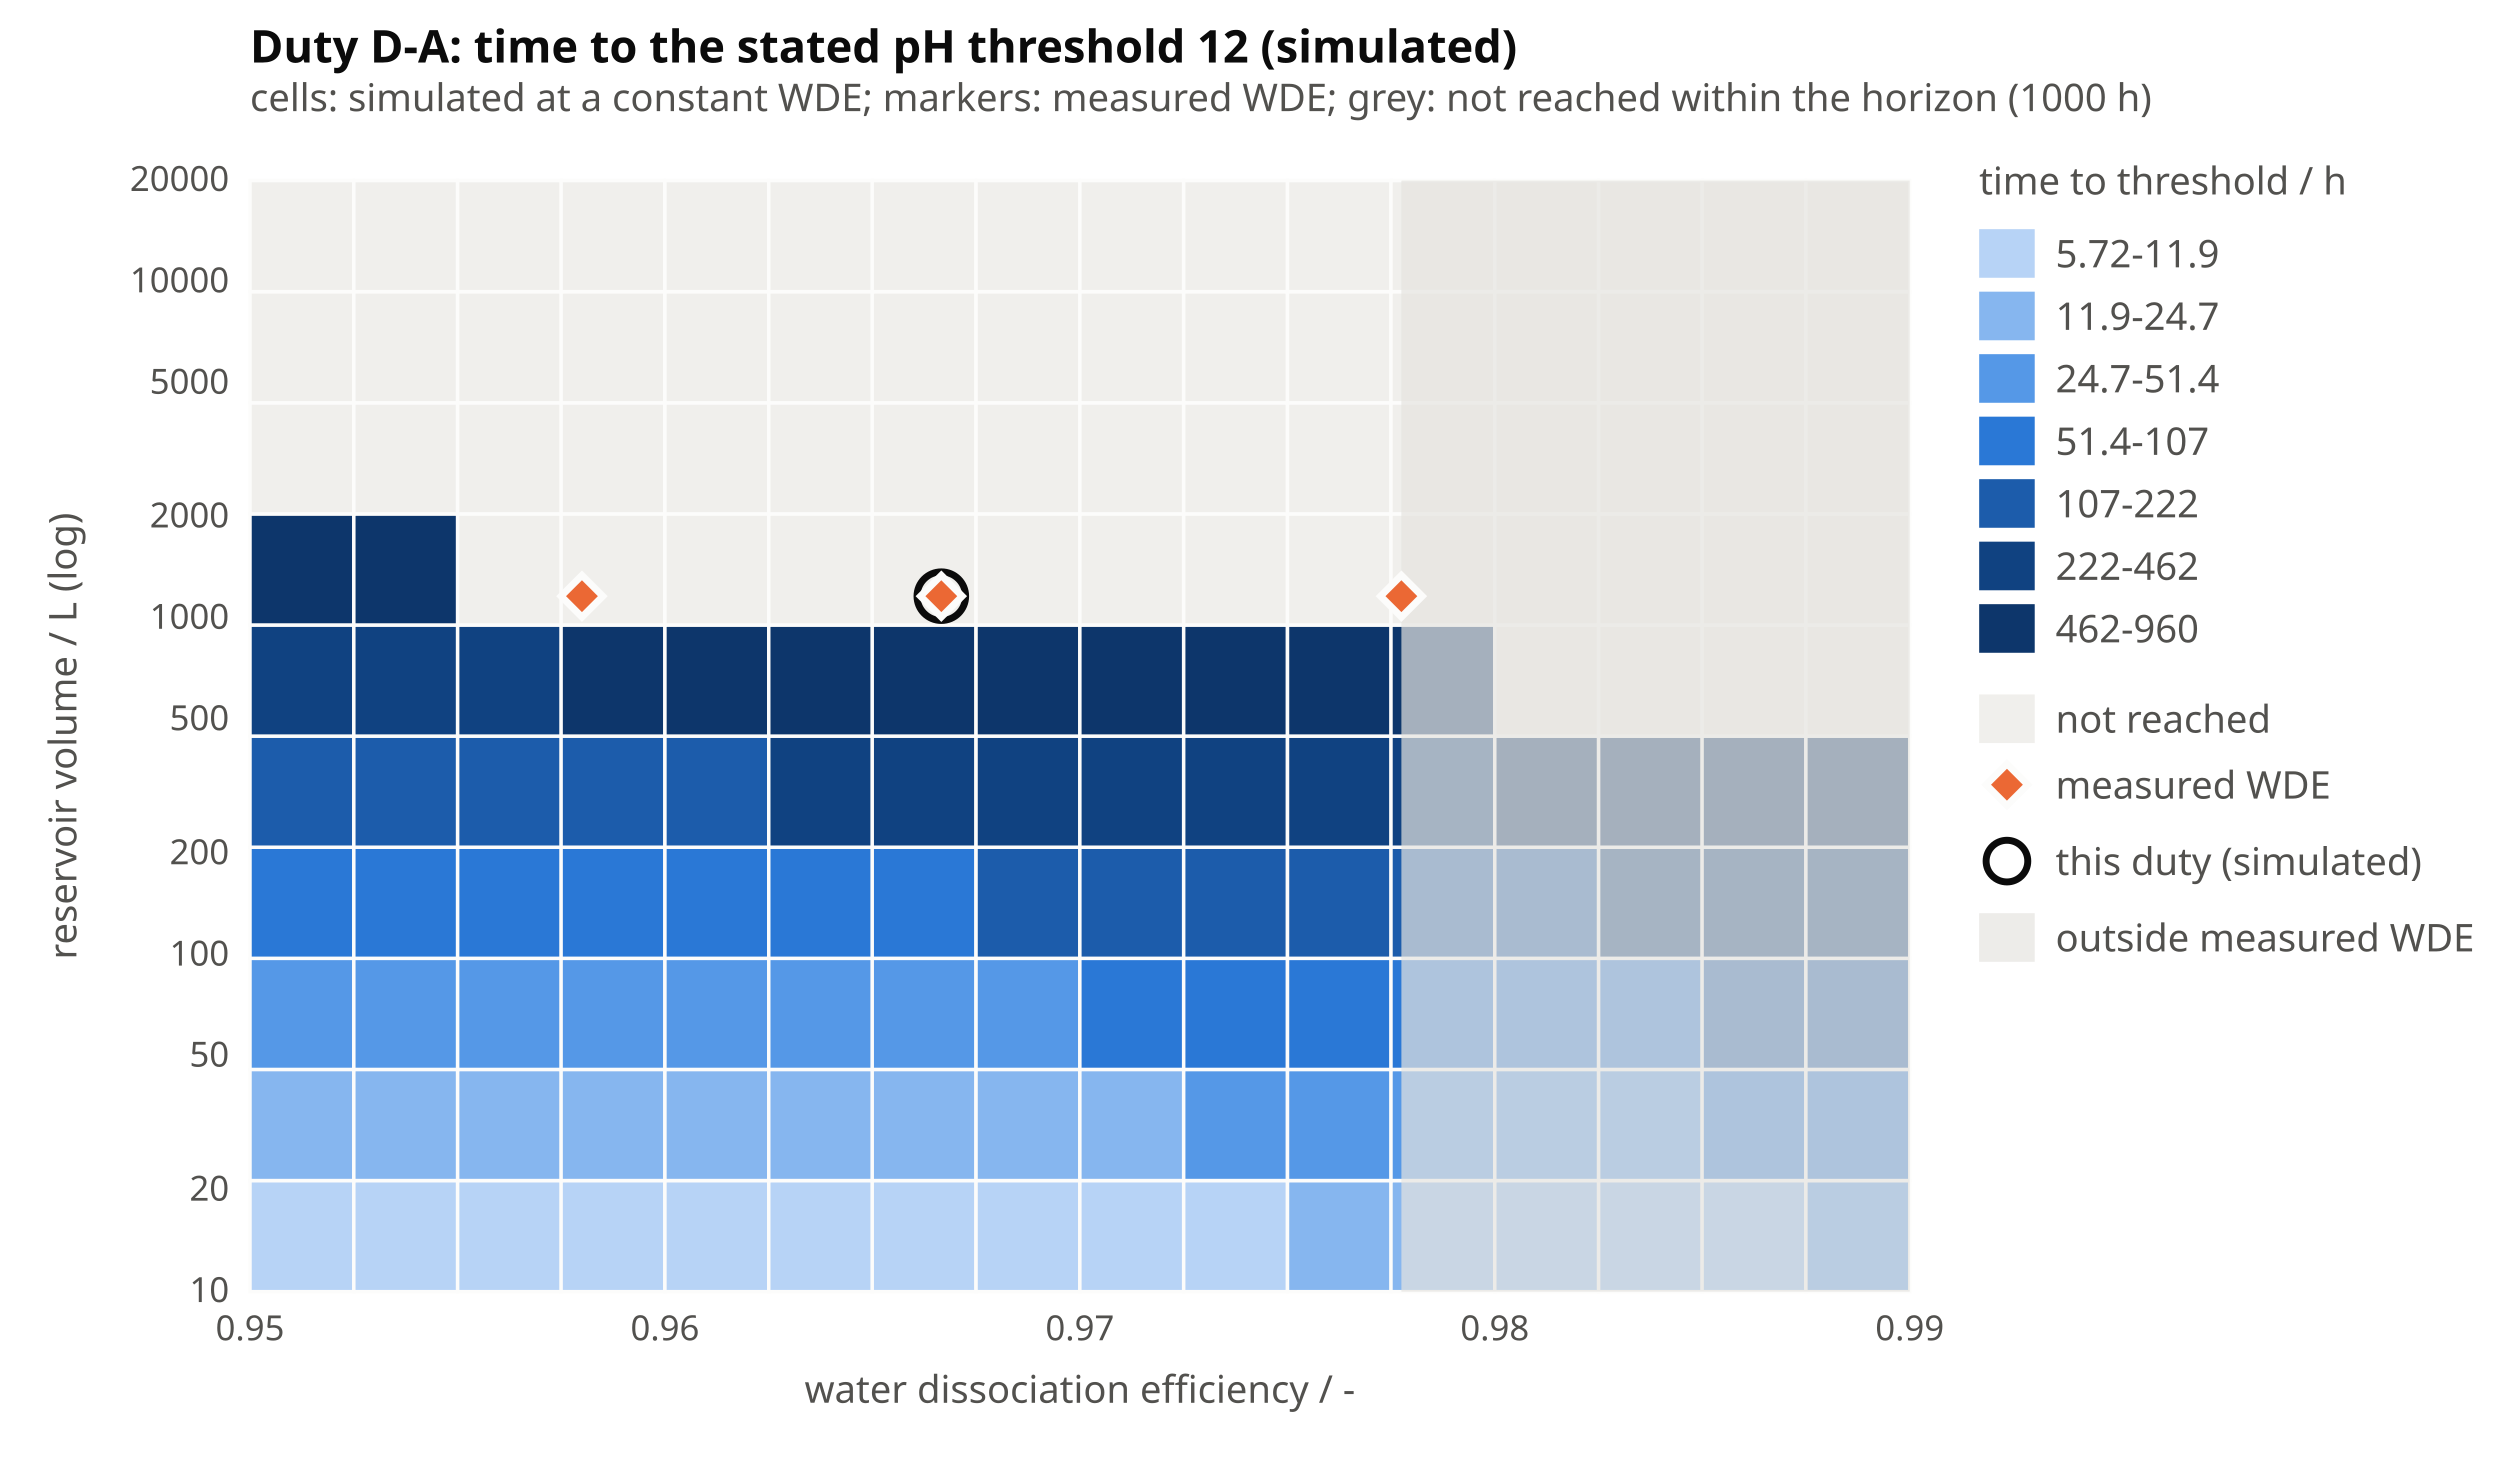
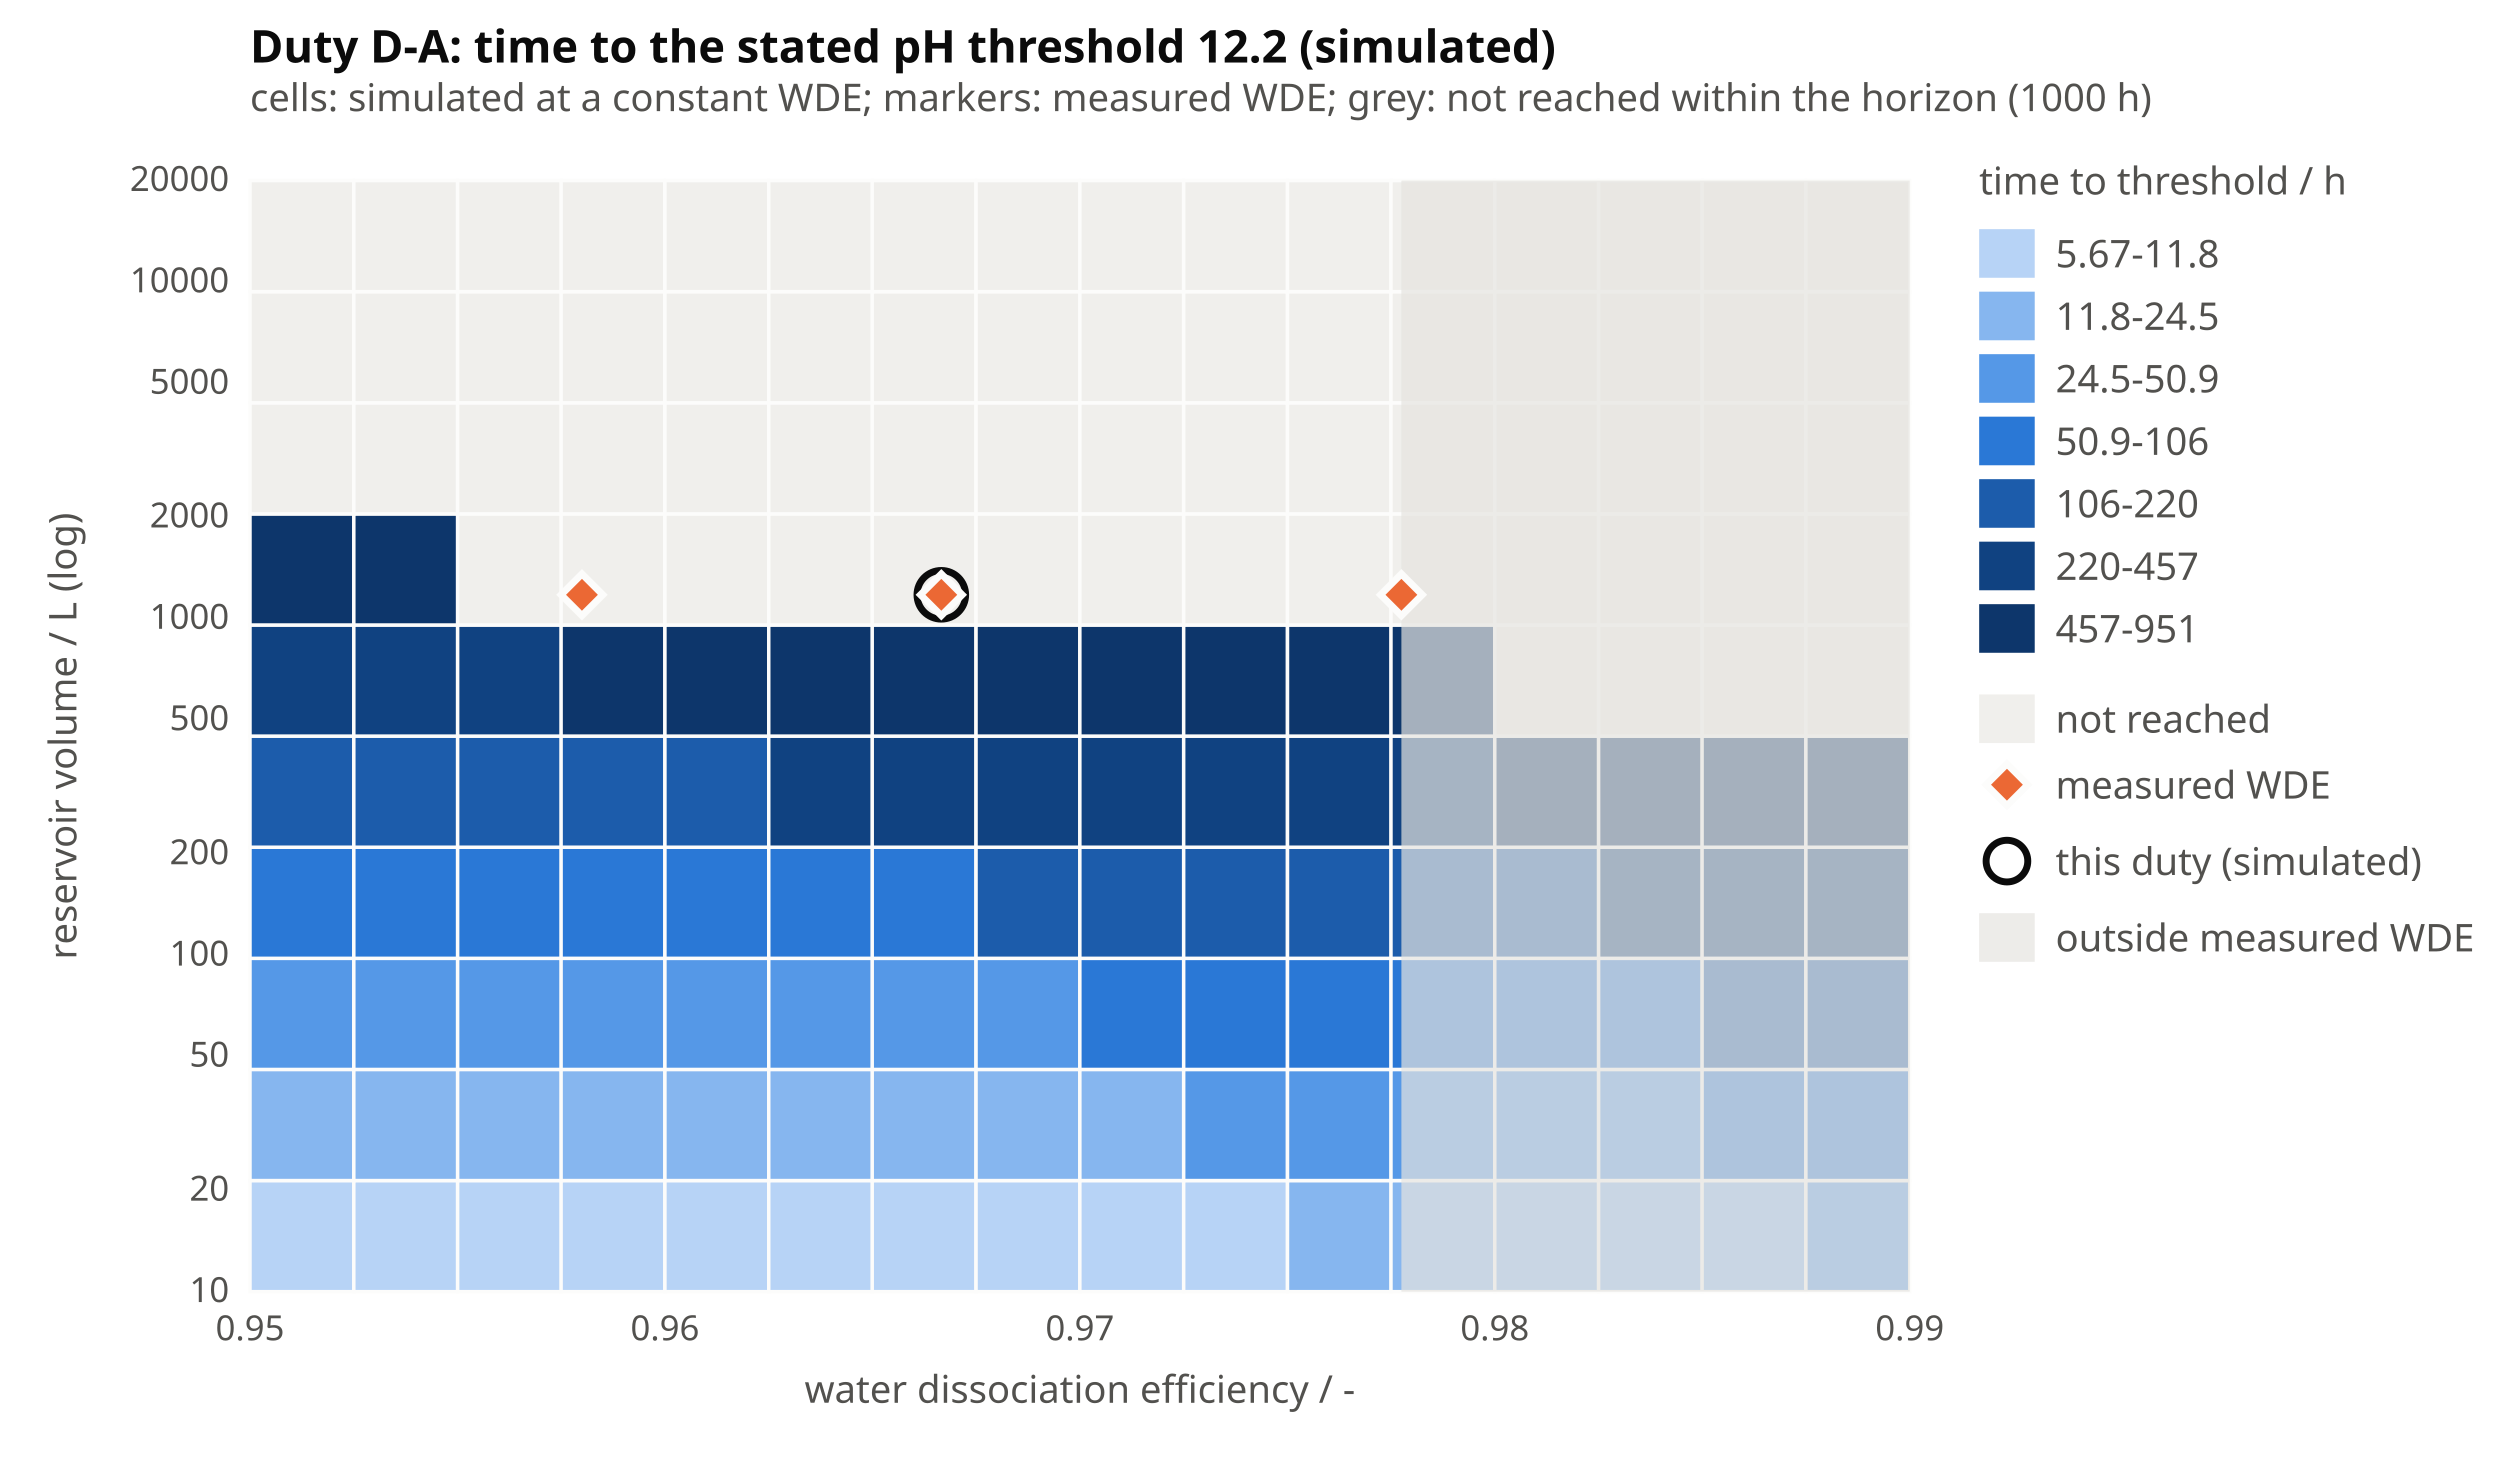
<svg xmlns="http://www.w3.org/2000/svg" viewBox="0 0 720 420" width="720" height="420" role="img">
  <style>
  svg { background: #fcfcfb; font-family: system-ui, sans-serif; }
  .title { font-size: 13px; font-weight: 600; fill: #0b0b0b; }
  .label, .legend, .note { font-size: 11px; fill: #52514e; }
  .tick { font-size: 10px; fill: #52514e; }
  .grid { stroke: #e5e4e0; stroke-width: 1; }
  .axis { stroke: #a3a29b; stroke-width: 1; }
  .line { fill: none; stroke: #2a78d6; stroke-width: 2; stroke-linejoin: round; }
  .threshold { stroke: #52514e; stroke-width: 1.5; stroke-dasharray: 6 4; fill: none; }
  .event { stroke: #a3a29b; stroke-width: 1; stroke-dasharray: 2 3; }
  .outside { fill: #e5e4e0; opacity: 0.7; }
  .hit { fill: transparent; stroke: none; }
  .measured { fill: #eb6834; stroke: #fcfcfb; stroke-width: 2; }
  .duty { fill: none; stroke: #0b0b0b; stroke-width: 2; }
  .none { fill: #f0efec; }
  .cell { stroke: #fcfcfb; stroke-width: 1; }
  @media (prefers-color-scheme: dark) {
    svg { background: #1a1a19; }
    .title { fill: #f0efec; }
    .label, .legend, .tick, .note { fill: #c3c2b7; }
    .grid { stroke: #33332f; }
    .axis { stroke: #6e6d66; }
    .line { stroke: #3987e5; }
    .threshold { stroke: #c3c2b7; }
    .event { stroke: #6e6d66; }
    .outside { fill: #33332f; }
    .measured { fill: #d95926; stroke: #1a1a19; }
    .duty { stroke: #f0efec; }
    .none { fill: #383835; }
    .cell { stroke: #1a1a19; }
  }
</style>
-   <text class="title" x="72" y="18">Duty D-A: time to the stated pH threshold 12 (simulated)</text>
+   <text class="title" x="72" y="18">Duty D-A: time to the stated pH threshold 12.2 (simulated)</text>
  <text class="note" x="72" y="32">cells: simulated at a constant WDE; markers: measured WDE; grey: not reached within the horizon (1000 h)</text>
  <rect class="cell" fill="#b7d3f6" x="72.0" y="340.0" width="29.9" height="32.0" />
  <rect class="cell" fill="#b7d3f6" x="101.9" y="340.0" width="29.9" height="32.0" />
  <rect class="cell" fill="#b7d3f6" x="131.8" y="340.0" width="29.9" height="32.0" />
  <rect class="cell" fill="#b7d3f6" x="161.6" y="340.0" width="29.9" height="32.0" />
  <rect class="cell" fill="#b7d3f6" x="191.5" y="340.0" width="29.9" height="32.0" />
  <rect class="cell" fill="#b7d3f6" x="221.4" y="340.0" width="29.9" height="32.0" />
  <rect class="cell" fill="#b7d3f6" x="251.2" y="340.0" width="29.9" height="32.0" />
  <rect class="cell" fill="#b7d3f6" x="281.1" y="340.0" width="29.9" height="32.0" />
  <rect class="cell" fill="#b7d3f6" x="311.0" y="340.0" width="29.9" height="32.0" />
  <rect class="cell" fill="#b7d3f6" x="340.9" y="340.0" width="29.9" height="32.0" />
  <rect class="cell" fill="#86b6ef" x="370.8" y="340.0" width="29.9" height="32.0" />
  <rect class="cell" fill="#86b6ef" x="400.6" y="340.0" width="29.9" height="32.0" />
  <rect class="cell" fill="#86b6ef" x="430.5" y="340.0" width="29.9" height="32.0" />
  <rect class="cell" fill="#86b6ef" x="460.4" y="340.0" width="29.9" height="32.0" />
  <rect class="cell" fill="#86b6ef" x="490.2" y="340.0" width="29.9" height="32.0" />
  <rect class="cell" fill="#5598e7" x="520.1" y="340.0" width="29.9" height="32.0" />
  <rect class="cell" fill="#86b6ef" x="72.0" y="308.0" width="29.9" height="32.0" />
  <rect class="cell" fill="#86b6ef" x="101.9" y="308.0" width="29.9" height="32.0" />
  <rect class="cell" fill="#86b6ef" x="131.8" y="308.0" width="29.9" height="32.0" />
  <rect class="cell" fill="#86b6ef" x="161.6" y="308.0" width="29.9" height="32.0" />
  <rect class="cell" fill="#86b6ef" x="191.5" y="308.0" width="29.9" height="32.0" />
  <rect class="cell" fill="#86b6ef" x="221.4" y="308.0" width="29.9" height="32.0" />
  <rect class="cell" fill="#86b6ef" x="251.2" y="308.0" width="29.9" height="32.0" />
  <rect class="cell" fill="#86b6ef" x="281.1" y="308.0" width="29.9" height="32.0" />
  <rect class="cell" fill="#86b6ef" x="311.0" y="308.0" width="29.9" height="32.0" />
  <rect class="cell" fill="#5598e7" x="340.9" y="308.0" width="29.9" height="32.0" />
  <rect class="cell" fill="#5598e7" x="370.8" y="308.0" width="29.9" height="32.0" />
  <rect class="cell" fill="#5598e7" x="400.6" y="308.0" width="29.9" height="32.0" />
  <rect class="cell" fill="#5598e7" x="430.5" y="308.0" width="29.9" height="32.0" />
  <rect class="cell" fill="#5598e7" x="460.4" y="308.0" width="29.9" height="32.0" />
  <rect class="cell" fill="#2a78d6" x="490.2" y="308.0" width="29.9" height="32.0" />
  <rect class="cell" fill="#2a78d6" x="520.1" y="308.0" width="29.9" height="32.0" />
  <rect class="cell" fill="#5598e7" x="72.0" y="276.0" width="29.9" height="32.0" />
  <rect class="cell" fill="#5598e7" x="101.9" y="276.0" width="29.9" height="32.0" />
  <rect class="cell" fill="#5598e7" x="131.8" y="276.0" width="29.9" height="32.0" />
  <rect class="cell" fill="#5598e7" x="161.6" y="276.0" width="29.9" height="32.0" />
  <rect class="cell" fill="#5598e7" x="191.5" y="276.0" width="29.9" height="32.0" />
  <rect class="cell" fill="#5598e7" x="221.4" y="276.0" width="29.9" height="32.0" />
  <rect class="cell" fill="#5598e7" x="251.2" y="276.0" width="29.9" height="32.0" />
  <rect class="cell" fill="#5598e7" x="281.1" y="276.0" width="29.9" height="32.0" />
  <rect class="cell" fill="#2a78d6" x="311.0" y="276.0" width="29.9" height="32.0" />
  <rect class="cell" fill="#2a78d6" x="340.9" y="276.0" width="29.9" height="32.0" />
  <rect class="cell" fill="#2a78d6" x="370.8" y="276.0" width="29.9" height="32.0" />
  <rect class="cell" fill="#2a78d6" x="400.6" y="276.0" width="29.9" height="32.0" />
  <rect class="cell" fill="#2a78d6" x="430.5" y="276.0" width="29.9" height="32.0" />
  <rect class="cell" fill="#2a78d6" x="460.4" y="276.0" width="29.9" height="32.0" />
  <rect class="cell" fill="#1c5cab" x="490.2" y="276.0" width="29.9" height="32.0" />
  <rect class="cell" fill="#1c5cab" x="520.1" y="276.0" width="29.9" height="32.0" />
  <rect class="cell" fill="#2a78d6" x="72.0" y="244.0" width="29.9" height="32.0" />
  <rect class="cell" fill="#2a78d6" x="101.9" y="244.0" width="29.9" height="32.0" />
  <rect class="cell" fill="#2a78d6" x="131.8" y="244.0" width="29.9" height="32.0" />
  <rect class="cell" fill="#2a78d6" x="161.6" y="244.0" width="29.9" height="32.0" />
  <rect class="cell" fill="#2a78d6" x="191.5" y="244.0" width="29.9" height="32.0" />
  <rect class="cell" fill="#2a78d6" x="221.4" y="244.0" width="29.9" height="32.0" />
  <rect class="cell" fill="#2a78d6" x="251.2" y="244.0" width="29.9" height="32.0" />
  <rect class="cell" fill="#1c5cab" x="281.1" y="244.0" width="29.9" height="32.0" />
  <rect class="cell" fill="#1c5cab" x="311.0" y="244.0" width="29.9" height="32.0" />
  <rect class="cell" fill="#1c5cab" x="340.9" y="244.0" width="29.9" height="32.0" />
  <rect class="cell" fill="#1c5cab" x="370.8" y="244.0" width="29.9" height="32.0" />
  <rect class="cell" fill="#1c5cab" x="400.6" y="244.0" width="29.9" height="32.0" />
  <rect class="cell" fill="#1c5cab" x="430.5" y="244.0" width="29.9" height="32.0" />
  <rect class="cell" fill="#104281" x="460.4" y="244.0" width="29.9" height="32.0" />
  <rect class="cell" fill="#104281" x="490.2" y="244.0" width="29.9" height="32.0" />
  <rect class="cell" fill="#104281" x="520.1" y="244.0" width="29.9" height="32.0" />
  <rect class="cell" fill="#1c5cab" x="72.0" y="212.0" width="29.9" height="32.0" />
  <rect class="cell" fill="#1c5cab" x="101.9" y="212.0" width="29.9" height="32.0" />
  <rect class="cell" fill="#1c5cab" x="131.8" y="212.0" width="29.9" height="32.0" />
  <rect class="cell" fill="#1c5cab" x="161.6" y="212.0" width="29.9" height="32.0" />
  <rect class="cell" fill="#1c5cab" x="191.5" y="212.0" width="29.9" height="32.0" />
  <rect class="cell" fill="#104281" x="221.4" y="212.0" width="29.9" height="32.0" />
  <rect class="cell" fill="#104281" x="251.2" y="212.0" width="29.9" height="32.0" />
  <rect class="cell" fill="#104281" x="281.1" y="212.0" width="29.9" height="32.0" />
  <rect class="cell" fill="#104281" x="311.0" y="212.0" width="29.9" height="32.0" />
  <rect class="cell" fill="#104281" x="340.9" y="212.0" width="29.9" height="32.0" />
  <rect class="cell" fill="#104281" x="370.8" y="212.0" width="29.9" height="32.0" />
  <rect class="cell" fill="#104281" x="400.6" y="212.0" width="29.9" height="32.0" />
  <rect class="cell" fill="#0d366b" x="430.5" y="212.0" width="29.9" height="32.0" />
  <rect class="cell" fill="#0d366b" x="460.4" y="212.0" width="29.9" height="32.0" />
  <rect class="cell" fill="#0d366b" x="490.2" y="212.0" width="29.9" height="32.0" />
  <rect class="cell" fill="#0d366b" x="520.1" y="212.0" width="29.9" height="32.0" />
  <rect class="cell" fill="#104281" x="72.0" y="180.0" width="29.9" height="32.0" />
  <rect class="cell" fill="#104281" x="101.9" y="180.0" width="29.9" height="32.0" />
  <rect class="cell" fill="#104281" x="131.8" y="180.0" width="29.9" height="32.0" />
  <rect class="cell" fill="#0d366b" x="161.6" y="180.0" width="29.9" height="32.0" />
  <rect class="cell" fill="#0d366b" x="191.5" y="180.0" width="29.9" height="32.0" />
  <rect class="cell" fill="#0d366b" x="221.4" y="180.0" width="29.9" height="32.0" />
  <rect class="cell" fill="#0d366b" x="251.2" y="180.0" width="29.9" height="32.0" />
  <rect class="cell" fill="#0d366b" x="281.1" y="180.0" width="29.9" height="32.0" />
  <rect class="cell" fill="#0d366b" x="311.0" y="180.0" width="29.9" height="32.0" />
  <rect class="cell" fill="#0d366b" x="340.9" y="180.0" width="29.9" height="32.0" />
  <rect class="cell" fill="#0d366b" x="370.8" y="180.0" width="29.9" height="32.0" />
  <rect class="cell" fill="#0d366b" x="400.6" y="180.0" width="29.9" height="32.0" />
  <rect class="cell none" x="430.5" y="180.0" width="29.9" height="32.0" />
  <rect class="cell none" x="460.4" y="180.0" width="29.9" height="32.0" />
  <rect class="cell none" x="490.2" y="180.0" width="29.9" height="32.0" />
  <rect class="cell none" x="520.1" y="180.0" width="29.9" height="32.0" />
  <rect class="cell" fill="#0d366b" x="72.0" y="148.0" width="29.9" height="32.0" />
  <rect class="cell" fill="#0d366b" x="101.9" y="148.0" width="29.9" height="32.0" />
  <rect class="cell none" x="131.8" y="148.0" width="29.9" height="32.0" />
  <rect class="cell none" x="161.6" y="148.0" width="29.9" height="32.0" />
  <rect class="cell none" x="191.5" y="148.0" width="29.9" height="32.0" />
  <rect class="cell none" x="221.4" y="148.0" width="29.9" height="32.0" />
  <rect class="cell none" x="251.2" y="148.0" width="29.9" height="32.0" />
  <rect class="cell none" x="281.1" y="148.0" width="29.9" height="32.0" />
  <rect class="cell none" x="311.0" y="148.0" width="29.9" height="32.0" />
  <rect class="cell none" x="340.9" y="148.0" width="29.9" height="32.0" />
  <rect class="cell none" x="370.8" y="148.0" width="29.9" height="32.0" />
  <rect class="cell none" x="400.6" y="148.0" width="29.9" height="32.0" />
  <rect class="cell none" x="430.5" y="148.0" width="29.9" height="32.0" />
  <rect class="cell none" x="460.4" y="148.0" width="29.9" height="32.0" />
  <rect class="cell none" x="490.2" y="148.0" width="29.9" height="32.0" />
  <rect class="cell none" x="520.1" y="148.0" width="29.9" height="32.0" />
  <rect class="cell none" x="72.0" y="116.0" width="29.9" height="32.0" />
  <rect class="cell none" x="101.9" y="116.0" width="29.9" height="32.0" />
  <rect class="cell none" x="131.8" y="116.0" width="29.9" height="32.0" />
  <rect class="cell none" x="161.6" y="116.0" width="29.9" height="32.0" />
  <rect class="cell none" x="191.5" y="116.0" width="29.9" height="32.0" />
  <rect class="cell none" x="221.4" y="116.0" width="29.9" height="32.0" />
  <rect class="cell none" x="251.2" y="116.0" width="29.9" height="32.0" />
  <rect class="cell none" x="281.1" y="116.0" width="29.9" height="32.0" />
  <rect class="cell none" x="311.0" y="116.0" width="29.9" height="32.0" />
  <rect class="cell none" x="340.9" y="116.0" width="29.9" height="32.0" />
  <rect class="cell none" x="370.8" y="116.0" width="29.9" height="32.0" />
  <rect class="cell none" x="400.6" y="116.0" width="29.9" height="32.0" />
  <rect class="cell none" x="430.5" y="116.0" width="29.9" height="32.0" />
  <rect class="cell none" x="460.4" y="116.0" width="29.9" height="32.0" />
  <rect class="cell none" x="490.2" y="116.0" width="29.9" height="32.0" />
  <rect class="cell none" x="520.1" y="116.0" width="29.9" height="32.0" />
  <rect class="cell none" x="72.0" y="84.0" width="29.9" height="32.0" />
  <rect class="cell none" x="101.9" y="84.0" width="29.9" height="32.0" />
  <rect class="cell none" x="131.8" y="84.0" width="29.9" height="32.0" />
  <rect class="cell none" x="161.6" y="84.0" width="29.9" height="32.0" />
  <rect class="cell none" x="191.5" y="84.0" width="29.9" height="32.0" />
  <rect class="cell none" x="221.4" y="84.0" width="29.9" height="32.0" />
  <rect class="cell none" x="251.2" y="84.0" width="29.9" height="32.0" />
  <rect class="cell none" x="281.1" y="84.0" width="29.9" height="32.0" />
  <rect class="cell none" x="311.0" y="84.0" width="29.9" height="32.0" />
  <rect class="cell none" x="340.9" y="84.0" width="29.9" height="32.0" />
  <rect class="cell none" x="370.8" y="84.0" width="29.9" height="32.0" />
  <rect class="cell none" x="400.6" y="84.0" width="29.9" height="32.0" />
  <rect class="cell none" x="430.5" y="84.0" width="29.9" height="32.0" />
  <rect class="cell none" x="460.4" y="84.0" width="29.9" height="32.0" />
  <rect class="cell none" x="490.2" y="84.0" width="29.9" height="32.0" />
  <rect class="cell none" x="520.1" y="84.0" width="29.9" height="32.0" />
  <rect class="cell none" x="72.0" y="52.0" width="29.9" height="32.0" />
  <rect class="cell none" x="101.9" y="52.0" width="29.9" height="32.0" />
  <rect class="cell none" x="131.8" y="52.0" width="29.9" height="32.0" />
  <rect class="cell none" x="161.6" y="52.0" width="29.9" height="32.0" />
  <rect class="cell none" x="191.5" y="52.0" width="29.9" height="32.0" />
  <rect class="cell none" x="221.4" y="52.0" width="29.9" height="32.0" />
  <rect class="cell none" x="251.2" y="52.0" width="29.9" height="32.0" />
  <rect class="cell none" x="281.1" y="52.0" width="29.9" height="32.0" />
  <rect class="cell none" x="311.0" y="52.0" width="29.9" height="32.0" />
  <rect class="cell none" x="340.9" y="52.0" width="29.9" height="32.0" />
  <rect class="cell none" x="370.8" y="52.0" width="29.9" height="32.0" />
  <rect class="cell none" x="400.6" y="52.0" width="29.9" height="32.0" />
  <rect class="cell none" x="430.5" y="52.0" width="29.9" height="32.0" />
  <rect class="cell none" x="460.4" y="52.0" width="29.9" height="32.0" />
  <rect class="cell none" x="490.2" y="52.0" width="29.9" height="32.0" />
  <rect class="cell none" x="520.1" y="52.0" width="29.9" height="32.0" />
  <rect class="outside" x="403.6" y="52" width="146.4" height="320" />
  <text class="tick" x="72.0" y="386" text-anchor="middle">0.95</text>
  <text class="tick" x="191.5" y="386" text-anchor="middle">0.96</text>
  <text class="tick" x="311.0" y="386" text-anchor="middle">0.97</text>
  <text class="tick" x="430.5" y="386" text-anchor="middle">0.98</text>
  <text class="tick" x="550.0" y="386" text-anchor="middle">0.99</text>
  <text class="tick" x="66" y="375.0" text-anchor="end">10</text>
  <text class="tick" x="66" y="345.8" text-anchor="end">20</text>
  <text class="tick" x="66" y="307.2" text-anchor="end">50</text>
  <text class="tick" x="66" y="278.1" text-anchor="end">100</text>
  <text class="tick" x="66" y="248.9" text-anchor="end">200</text>
  <text class="tick" x="66" y="210.3" text-anchor="end">500</text>
  <text class="tick" x="66" y="181.1" text-anchor="end">1000</text>
  <text class="tick" x="66" y="151.9" text-anchor="end">2000</text>
  <text class="tick" x="66" y="113.4" text-anchor="end">5000</text>
  <text class="tick" x="66" y="84.2" text-anchor="end">10000</text>
  <text class="tick" x="66" y="55.0" text-anchor="end">20000</text>
  <text class="label" x="311.0" y="404" text-anchor="middle">water dissociation efficiency / -</text>
  <text class="label" transform="translate(22,212.0) rotate(-90)" text-anchor="middle">reservoir volume / L (log)</text>
-   <circle class="duty" cx="271.1" cy="171.7" r="7" />
-   <path class="measured" d="M167.6,165.7 L173.6,171.7 L167.6,177.7 L161.6,171.7 Z" />
-   <path class="measured" d="M271.1,165.7 L277.1,171.7 L271.1,177.7 L265.1,171.7 Z" />
-   <path class="measured" d="M403.6,165.7 L409.6,171.7 L403.6,177.7 L397.6,171.7 Z" />
+   <circle class="duty" cx="271.1" cy="171.3" r="7" />
+   <path class="measured" d="M167.6,165.3 L173.6,171.3 L167.6,177.3 L161.6,171.3 Z" />
+   <path class="measured" d="M271.1,165.3 L277.1,171.3 L271.1,177.3 L265.1,171.3 Z" />
+   <path class="measured" d="M403.6,165.3 L409.6,171.3 L403.6,177.3 L397.6,171.3 Z" />
  <text class="legend" x="570" y="56">time to threshold / h</text>
  <rect fill="#b7d3f6" x="570" y="66" width="16" height="14" />
-   <text class="legend" x="592" y="77">5.72-11.9</text>
+   <text class="legend" x="592" y="77">5.67-11.8</text>
  <rect fill="#86b6ef" x="570" y="84" width="16" height="14" />
-   <text class="legend" x="592" y="95">11.9-24.7</text>
+   <text class="legend" x="592" y="95">11.8-24.5</text>
  <rect fill="#5598e7" x="570" y="102" width="16" height="14" />
-   <text class="legend" x="592" y="113">24.7-51.4</text>
+   <text class="legend" x="592" y="113">24.5-50.9</text>
  <rect fill="#2a78d6" x="570" y="120" width="16" height="14" />
-   <text class="legend" x="592" y="131">51.4-107</text>
+   <text class="legend" x="592" y="131">50.9-106</text>
  <rect fill="#1c5cab" x="570" y="138" width="16" height="14" />
-   <text class="legend" x="592" y="149">107-222</text>
+   <text class="legend" x="592" y="149">106-220</text>
  <rect fill="#104281" x="570" y="156" width="16" height="14" />
-   <text class="legend" x="592" y="167">222-462</text>
+   <text class="legend" x="592" y="167">220-457</text>
  <rect fill="#0d366b" x="570" y="174" width="16" height="14" />
-   <text class="legend" x="592" y="185">462-960</text>
+   <text class="legend" x="592" y="185">457-951</text>
  <rect class="none" x="570" y="200" width="16" height="14" />
  <text class="legend" x="592" y="211">not reached</text>
  <path class="measured" d="M578,220 L584,226 L578,232 L572,226 Z" />
  <text class="legend" x="592" y="230">measured WDE</text>
  <circle class="duty" cx="578" cy="248" r="6" />
  <text class="legend" x="592" y="252">this duty (simulated)</text>
  <rect class="outside" x="570" y="263" width="16" height="14" />
  <text class="legend" x="592" y="274">outside measured WDE</text>
</svg>
